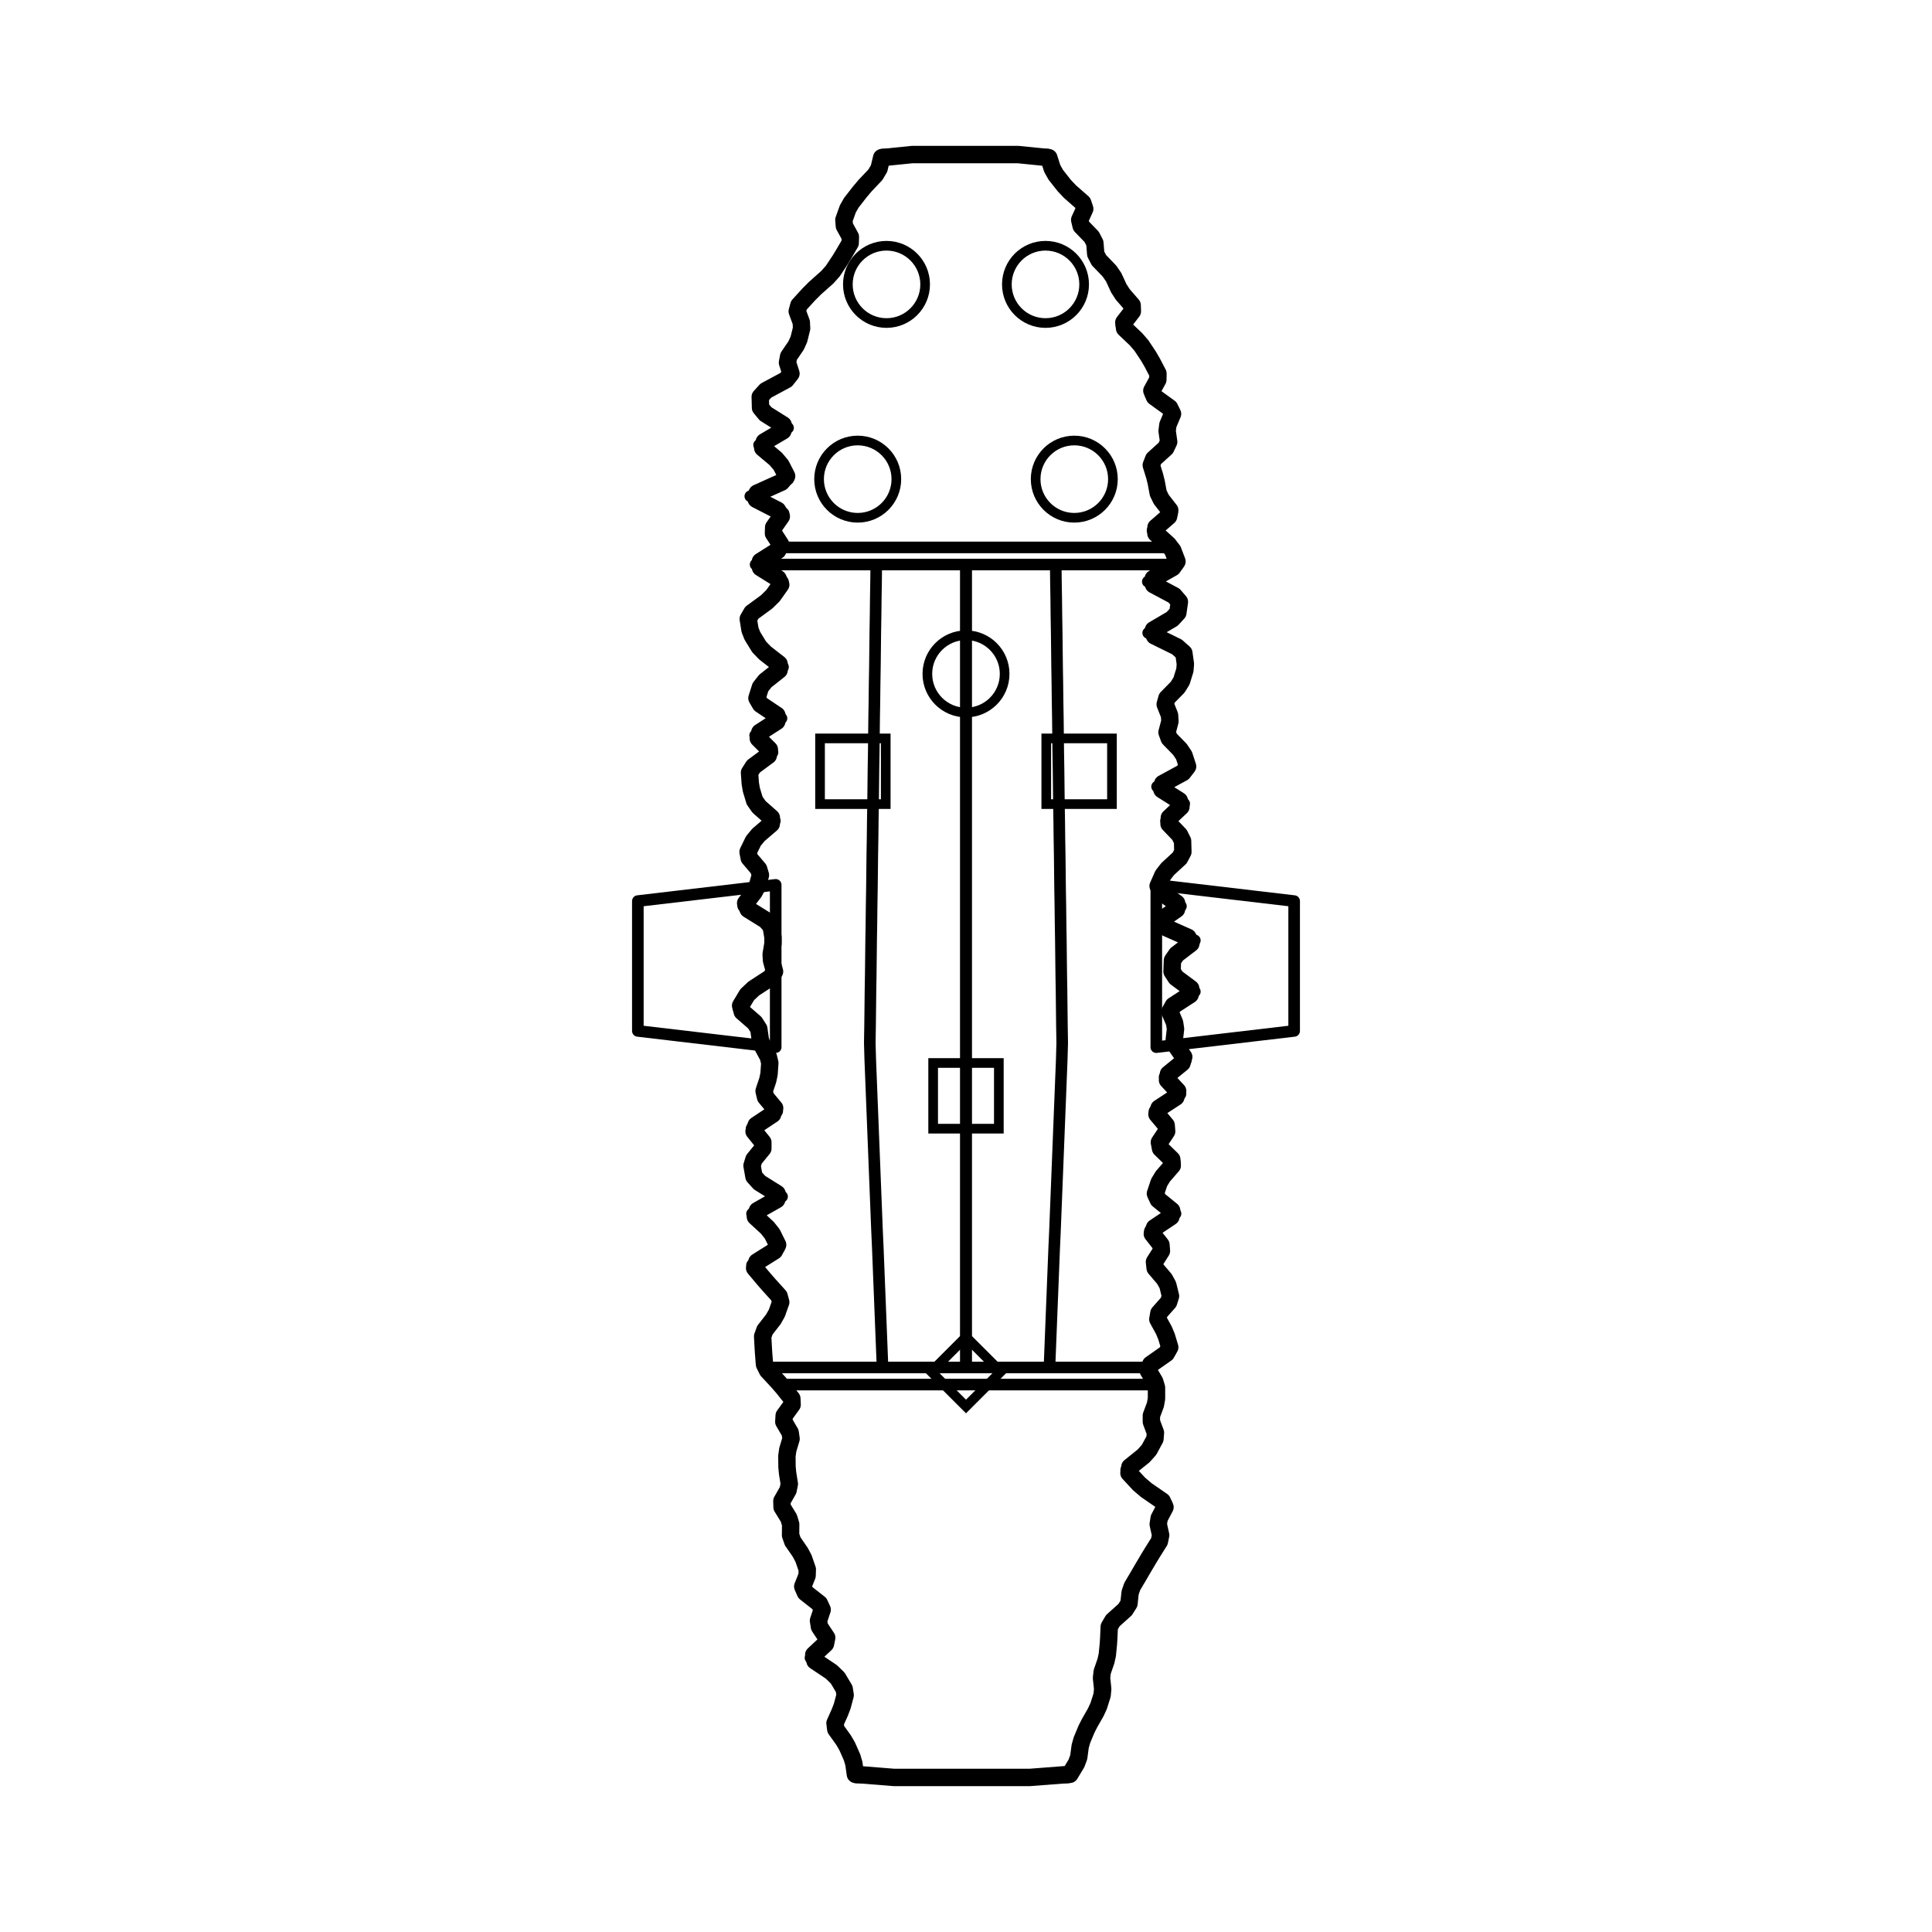
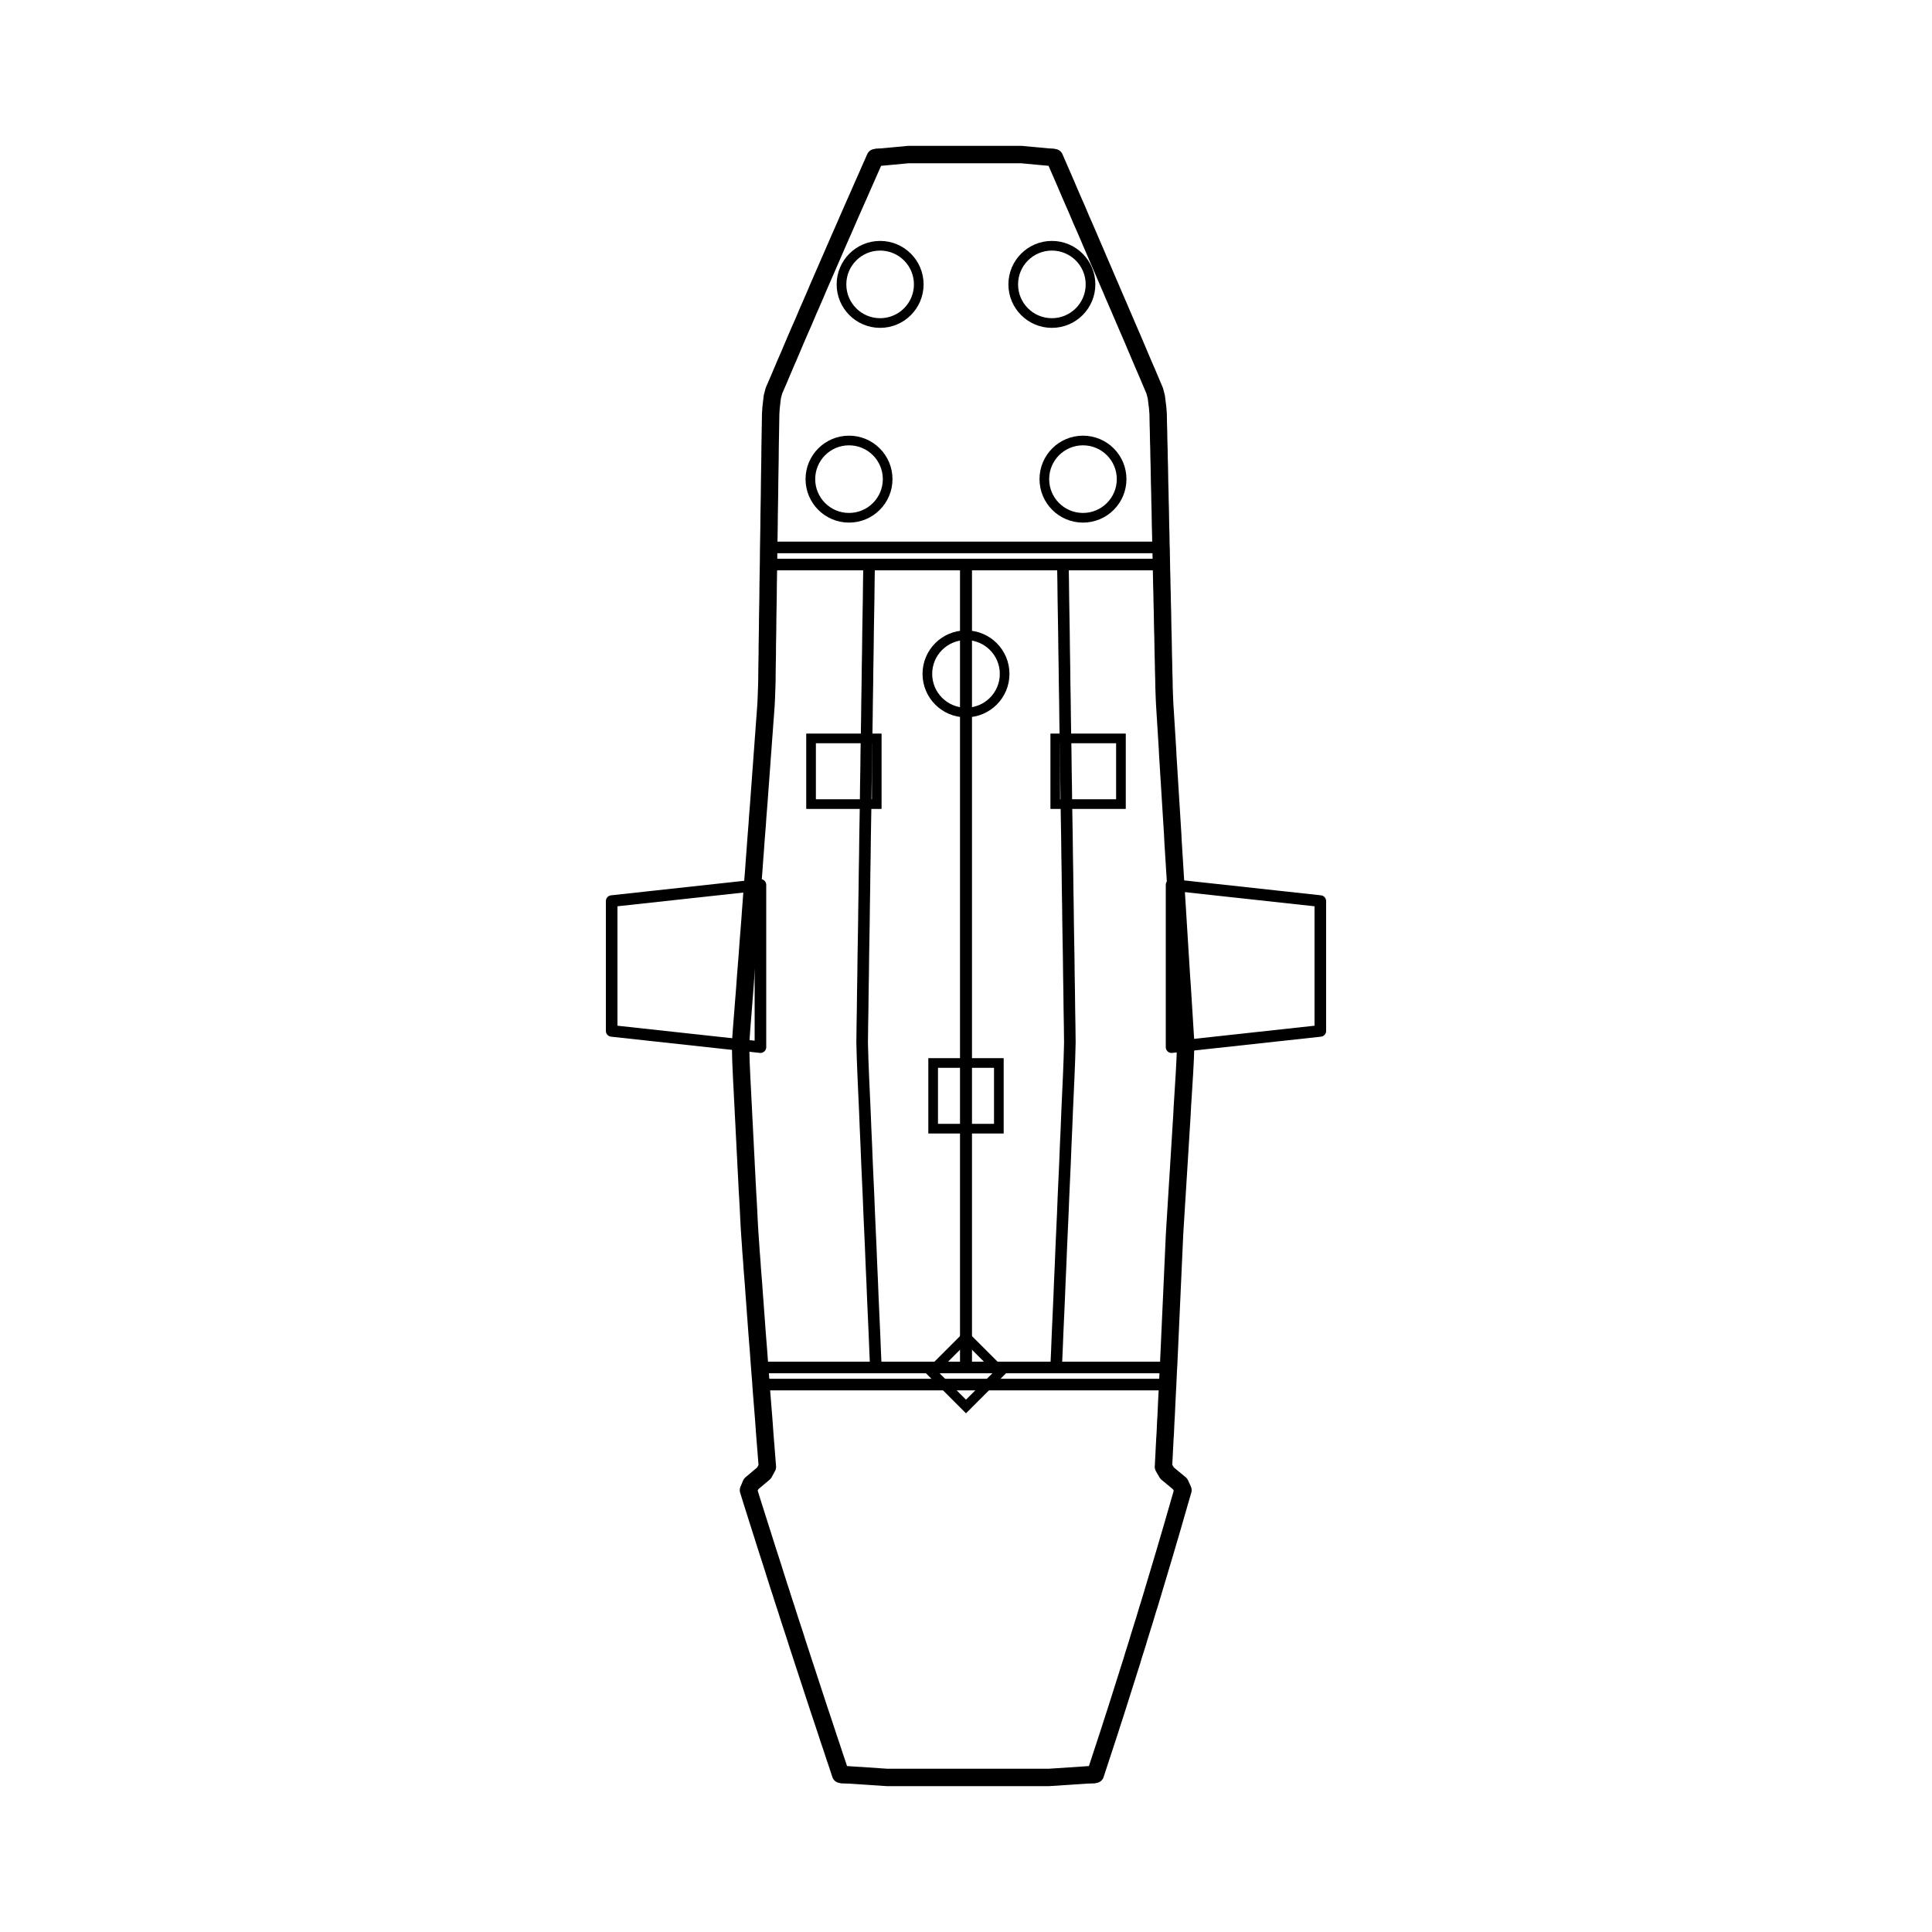
<svg xmlns="http://www.w3.org/2000/svg" class="ship-glyph" viewBox="0 0 200 200" role="img">
  <g id="hull" fill="none" stroke="currentColor" stroke-width="1.2" stroke-linejoin="round">
-     <path id="region-bow" class="glyph-region" d="M108.47 16.00 L109.04 17.77 L110.43 19.54 L112.44 21.31 L111.62 23.07 L113.32 24.84 L113.46 26.61 L115.15 28.38 L115.95 30.15 L117.47 31.92 L116.09 33.68 L117.95 35.45 L119.12 37.22 L120.03 38.99 L119.07 40.76 L121.51 42.53 L120.77 44.29 L121.03 46.06 L119.08 47.83 L119.63 49.60 L119.96 51.37 L121.34 53.14 L119.31 54.91 L121.29 56.67 L81.02 56.67 L79.86 54.91 L81.11 53.14 L77.67 51.37 L81.60 49.60 L80.69 47.83 L78.58 46.06 L81.58 44.29 L78.74 42.53 L78.69 40.76 L81.98 38.99 L81.42 37.22 L82.62 35.45 L83.06 33.68 L82.42 31.92 L84.02 30.15 L85.99 28.38 L87.17 26.61 L88.20 24.84 L87.24 23.07 L87.89 21.31 L89.25 19.54 L90.92 17.77 L91.34 16.00Z" />
-     <path id="region-port" class="glyph-region" d="M78.22 58.44 L81.05 60.21 L79.80 61.98 L77.40 63.75 L77.70 65.52 L78.79 67.28 L81.06 69.05 L78.82 70.82 L78.26 72.59 L80.90 74.36 L78.17 76.13 L79.97 77.89 L77.57 79.66 L77.69 81.43 L78.21 83.20 L80.21 84.97 L78.15 86.74 L77.29 88.51 L78.81 90.27 L78.31 92.04 L76.94 93.81 L79.78 95.58 L80.07 97.35 L79.78 99.12 L80.27 100.88 L77.54 102.65 L76.47 104.42 L78.50 106.19 L78.75 107.96 L79.71 109.73 L79.59 111.49 L78.99 113.26 L80.46 115.03 L77.81 116.80 L79.23 118.57 L77.79 120.34 L78.11 122.11 L80.96 123.87 L77.85 125.64 L79.78 127.41 L80.66 129.18 L77.85 130.95 L79.33 132.72 L80.93 134.48 L80.30 136.25 L78.94 138.02 L79.03 139.79 L79.17 141.56 L100.00 141.56 L100.00 58.44Z" />
-     <path id="region-star" class="glyph-region" d="M121.96 58.44 L118.82 60.21 L122.14 61.98 L121.89 63.75 L118.86 65.52 L122.50 67.28 L122.75 69.05 L122.22 70.82 L120.50 72.59 L121.20 74.36 L120.72 76.13 L122.47 77.89 L123.04 79.66 L119.78 81.43 L122.59 83.20 L120.71 84.97 L122.40 86.74 L122.46 88.51 L120.53 90.27 L119.75 92.04 L122.25 93.81 L119.71 95.58 L123.69 97.35 L121.39 99.12 L121.31 100.88 L123.69 102.65 L120.97 104.42 L121.72 106.19 L121.53 107.96 L122.76 109.73 L120.56 111.49 L122.20 113.26 L119.51 115.03 L120.99 116.80 L119.81 118.57 L121.62 120.34 L120.09 122.11 L119.51 123.87 L121.69 125.64 L119.04 127.41 L120.43 129.18 L119.31 130.95 L120.82 132.72 L121.25 134.48 L119.69 136.25 L120.66 138.02 L121.18 139.79 L118.67 141.56 L100.00 141.56 L100.00 58.44Z" />
-     <path id="region-stern" class="glyph-region" d="M119.72 143.33 L119.72 145.09 L119.08 146.86 L119.73 148.63 L118.77 150.40 L116.58 152.17 L118.21 153.94 L120.77 155.71 L119.83 157.47 L120.21 159.24 L119.11 161.01 L118.06 162.78 L117.03 164.55 L116.83 166.32 L114.84 168.08 L114.77 169.85 L114.59 171.62 L113.99 173.39 L114.19 175.16 L113.63 176.93 L112.60 178.69 L111.87 180.46 L111.62 182.23 L110.55 184.00 L88.60 184.00 L88.34 182.23 L87.55 180.46 L86.29 178.69 L87.10 176.93 L87.58 175.16 L86.53 173.39 L83.90 171.62 L85.80 169.85 L84.62 168.08 L85.22 166.32 L82.97 164.55 L83.68 162.78 L83.07 161.01 L81.84 159.24 L81.86 157.47 L80.76 155.71 L81.76 153.94 L81.48 152.17 L81.45 150.40 L81.98 148.63 L80.96 146.86 L82.23 145.09 L80.80 143.33Z" />
-     <path id="region-core" class="glyph-region" d="M109.29 58.44 L109.31 60.21 L109.34 61.98 L109.36 63.75 L109.39 65.52 L109.41 67.28 L109.43 69.05 L109.46 70.82 L109.48 72.59 L109.51 74.36 L109.53 76.13 L109.55 77.89 L109.58 79.66 L109.60 81.43 L109.62 83.20 L109.65 84.97 L109.67 86.74 L109.70 88.51 L109.72 90.27 L109.74 92.04 L109.77 93.81 L109.79 95.58 L109.82 97.35 L109.84 99.12 L109.86 100.88 L109.89 102.65 L109.91 104.42 L109.93 106.19 L109.96 107.96 L109.91 109.73 L109.84 111.49 L109.77 113.26 L109.70 115.03 L109.63 116.80 L109.56 118.57 L109.49 120.34 L109.42 122.11 L109.35 123.87 L109.28 125.64 L109.21 127.41 L109.13 129.18 L109.06 130.95 L108.99 132.72 L108.92 134.48 L108.85 136.25 L108.78 138.02 L108.71 139.79 L108.64 141.56 L91.36 141.56 L91.29 139.79 L91.22 138.02 L91.15 136.25 L91.08 134.48 L91.01 132.72 L90.94 130.95 L90.87 129.18 L90.79 127.41 L90.72 125.64 L90.65 123.87 L90.58 122.11 L90.51 120.34 L90.44 118.57 L90.37 116.80 L90.30 115.03 L90.23 113.26 L90.16 111.49 L90.09 109.73 L90.04 107.96 L90.07 106.19 L90.09 104.42 L90.11 102.65 L90.14 100.88 L90.16 99.12 L90.18 97.35 L90.21 95.58 L90.23 93.81 L90.26 92.04 L90.28 90.27 L90.30 88.51 L90.33 86.74 L90.35 84.97 L90.38 83.20 L90.40 81.43 L90.42 79.66 L90.45 77.89 L90.47 76.13 L90.49 74.36 L90.52 72.59 L90.54 70.82 L90.57 69.05 L90.59 67.28 L90.61 65.52 L90.64 63.75 L90.66 61.98 L90.69 60.21 L90.71 58.44Z" />
-     <path id="region-outline" class="glyph-outline" stroke-width="1.8" d="M105.39 16.00 L108.57 16.32 L108.93 17.45 L109.29 18.09 L110.18 19.22 L110.79 19.86 L112.08 20.99 L112.29 21.62 L111.77 22.76 L111.92 23.39 L113.01 24.52 L113.34 25.16 L113.43 26.29 L113.76 26.93 L114.85 28.06 L115.29 28.70 L115.81 29.83 L116.22 30.47 L117.20 31.60 L117.22 32.23 L116.34 33.37 L116.42 34.00 L117.61 35.13 L118.16 35.77 L118.91 36.90 L119.28 37.54 L119.87 38.67 L119.86 39.31 L119.24 40.44 L119.51 41.08 L121.07 42.21 L121.38 42.84 L120.90 43.98 L120.82 44.61 L120.98 45.74 L120.68 46.38 L119.43 47.51 L119.18 48.15 L119.53 49.28 L119.69 49.92 L119.90 51.05 L120.21 51.69 L121.09 52.82 L120.97 53.46 L119.67 54.59 L119.66 55.22 L120.93 56.36 L121.41 56.99 L121.84 58.12 L121.39 58.76 L119.39 59.89 L119.42 60.53 L121.54 61.66 L122.09 62.30 L121.93 63.43 L121.34 64.07 L119.41 65.20 L119.52 65.83 L121.84 66.97 L122.55 67.60 L122.71 68.73 L122.66 69.37 L122.31 70.50 L121.91 71.14 L120.80 72.27 L120.62 72.91 L121.07 74.04 L121.11 74.68 L120.81 75.81 L121.04 76.44 L122.15 77.58 L122.57 78.21 L122.94 79.34 L122.45 79.98 L120.37 81.11 L120.29 81.75 L122.08 82.88 L122.25 83.52 L121.05 84.65 L121.02 85.29 L122.10 86.42 L122.42 87.06 L122.45 88.19 L122.12 88.82 L120.88 89.96 L120.39 90.59 L119.89 91.72 L120.20 92.36 L121.80 93.49 L121.79 94.13 L120.17 95.26 L120.43 95.90 L122.97 97.03 L123.28 97.67 L121.80 98.80 L121.37 99.43 L121.33 100.57 L121.74 101.20 L123.26 102.33 L123.20 102.97 L121.46 104.10 L121.11 104.74 L121.59 105.87 L121.69 106.51 L121.56 107.64 L121.75 108.28 L122.54 109.41 L122.36 110.04 L120.96 111.18 L120.86 111.81 L121.91 112.94 L121.72 113.58 L119.99 114.71 L119.77 115.35 L120.72 116.48 L120.77 117.12 L120.02 118.25 L120.14 118.89 L121.30 120.02 L121.35 120.66 L120.37 121.79 L119.99 122.42 L119.61 123.56 L119.90 124.19 L121.29 125.32 L121.21 125.96 L119.52 127.09 L119.29 127.73 L120.18 128.86 L120.23 129.50 L119.51 130.63 L119.58 131.27 L120.54 132.40 L120.89 133.03 L121.17 134.17 L120.97 134.80 L119.97 135.93 L119.86 136.57 L120.48 137.70 L120.75 138.34 L121.09 139.47 L120.73 140.11 L119.12 141.24 L118.86 141.88 L119.53 143.01 L119.72 143.64 L119.72 144.78 L119.61 145.41 L119.19 146.54 L119.19 147.18 L119.61 148.31 L119.56 148.95 L118.95 150.08 L118.38 150.72 L116.97 151.85 L116.87 152.49 L117.92 153.62 L118.67 154.26 L120.31 155.39 L120.60 156.02 L120.00 157.16 L119.90 157.79 L120.15 158.92 L120.02 159.56 L119.31 160.69 L118.92 161.33 L118.25 162.46 L117.88 163.10 L117.21 164.23 L116.99 164.87 L116.87 166.00 L116.47 166.63 L115.20 167.77 L114.83 168.40 L114.78 169.53 L114.74 170.17 L114.63 171.30 L114.49 171.94 L114.10 173.07 L114.03 173.71 L114.15 174.84 L114.09 175.48 L113.73 176.61 L113.44 177.24 L112.79 178.38 L112.47 179.01 L112.00 180.14 L111.82 180.78 L111.67 181.91 L111.43 182.55 L110.75 183.68 L106.60 184.00 L92.55 184.00 L88.55 183.68 L88.39 182.55 L88.20 181.91 L87.70 180.78 L87.33 180.14 L86.52 179.01 L86.44 178.38 L86.95 177.24 L87.19 176.61 L87.49 175.48 L87.39 174.84 L86.72 173.71 L86.06 173.07 L84.37 171.94 L84.24 171.30 L85.45 170.17 L85.58 169.53 L84.83 168.40 L84.73 167.77 L85.11 166.63 L84.82 166.00 L83.38 164.87 L83.10 164.23 L83.55 163.10 L83.57 162.46 L83.18 161.33 L82.84 160.69 L82.06 159.56 L81.84 158.92 L81.85 157.79 L81.66 157.16 L80.96 156.02 L80.94 155.39 L81.58 154.26 L81.71 153.62 L81.53 152.49 L81.47 151.85 L81.46 150.72 L81.55 150.08 L81.89 148.95 L81.80 148.31 L81.14 147.18 L81.18 146.54 L82.00 145.41 L81.97 144.78 L81.06 143.64 L80.51 143.01 L79.46 141.88 L79.14 141.24 L79.05 140.11 L79.01 139.47 L78.95 138.34 L79.18 137.70 L80.06 136.57 L80.42 135.93 L80.82 134.80 L80.65 134.17 L79.62 133.03 L79.07 132.40 L78.12 131.27 L78.36 130.63 L80.16 129.50 L80.50 128.86 L79.94 127.73 L79.43 127.09 L78.20 125.96 L78.41 125.32 L80.40 124.19 L80.44 123.56 L78.62 122.42 L78.05 121.79 L77.85 120.66 L78.05 120.02 L78.97 118.89 L78.97 118.25 L78.06 117.12 L78.28 116.48 L79.98 115.35 L80.19 114.71 L79.25 113.58 L79.10 112.94 L79.48 111.81 L79.61 111.18 L79.69 110.04 L79.54 109.41 L78.93 108.28 L78.71 107.64 L78.55 106.51 L78.14 105.87 L76.84 104.74 L76.67 104.10 L77.35 102.97 L78.03 102.33 L79.77 101.20 L80.18 100.57 L79.87 99.43 L79.83 98.80 L80.02 97.67 L80.02 97.03 L79.83 95.90 L79.27 95.26 L77.45 94.13 L77.19 93.49 L78.06 92.36 L78.40 91.72 L78.72 90.59 L78.53 89.96 L77.56 88.82 L77.44 88.19 L77.99 87.06 L78.52 86.42 L79.84 85.29 L79.85 84.65 L78.57 83.52 L78.12 82.88 L77.78 81.75 L77.67 81.11 L77.59 79.98 L78.00 79.34 L79.53 78.21 L79.64 77.58 L78.50 76.44 L78.66 75.81 L80.41 74.68 L80.42 74.04 L78.73 72.91 L78.36 72.27 L78.72 71.14 L79.22 70.50 L80.65 69.37 L80.65 68.73 L79.20 67.60 L78.59 66.97 L77.89 65.83 L77.64 65.20 L77.46 64.07 L77.83 63.43 L79.37 62.30 L80.02 61.66 L80.82 60.53 L80.54 59.89 L78.73 58.76 L78.72 58.12 L80.51 56.99 L80.81 56.36 L80.07 55.22 L80.09 54.59 L80.88 53.46 L80.49 52.82 L78.29 51.69 L78.38 51.05 L80.89 49.92 L81.43 49.28 L80.85 48.15 L80.31 47.51 L78.96 46.38 L79.12 45.74 L81.04 44.61 L81.07 43.98 L79.25 42.84 L78.73 42.21 L78.70 41.08 L79.28 40.44 L81.38 39.31 L81.88 38.67 L81.52 37.54 L81.64 36.90 L82.41 35.77 L82.70 35.13 L82.98 34.00 L82.95 33.37 L82.53 32.23 L82.70 31.60 L83.73 30.47 L84.37 29.83 L85.64 28.70 L86.21 28.06 L86.96 26.93 L87.35 26.29 L88.01 25.16 L88.03 24.52 L87.41 23.39 L87.36 22.76 L87.77 21.62 L88.13 20.99 L89.01 19.86 L89.55 19.22 L90.62 18.09 L91.00 17.45 L91.27 16.32 L94.43 16.00Z" />
+     <path id="region-bow" class="glyph-region" d="M109.02 16.00 L109.79 17.77 L110.55 19.54 L111.32 21.31 L112.08 23.07 L112.85 24.84 L113.61 26.61 L114.37 28.38 L115.13 30.15 L115.89 31.92 L116.64 33.68 L117.40 35.45 L118.16 37.22 L118.91 38.99 L119.67 40.76 L119.88 42.53 L119.92 44.29 L119.96 46.06 L120.00 47.83 L120.04 49.60 L120.08 51.37 L120.11 53.14 L120.15 54.91 L120.19 56.67 L79.58 56.67 L79.60 54.91 L79.63 53.14 L79.65 51.37 L79.68 49.60 L79.70 47.83 L79.73 46.06 L79.76 44.29 L79.78 42.53 L79.99 40.76 L80.74 38.99 L81.50 37.22 L82.26 35.45 L83.02 33.68 L83.78 31.92 L84.55 30.15 L85.31 28.38 L86.08 26.61 L86.85 24.84 L87.62 23.07 L88.40 21.31 L89.18 19.54 L89.96 17.77 L90.74 16.00Z" />
+     <path id="region-port" class="glyph-region" d="M79.55 58.44 L79.53 60.21 L79.50 61.98 L79.48 63.75 L79.45 65.52 L79.43 67.28 L79.41 69.05 L79.38 70.82 L79.32 72.59 L79.19 74.36 L79.06 76.13 L78.93 77.89 L78.80 79.66 L78.67 81.43 L78.54 83.20 L78.41 84.97 L78.28 86.74 L78.15 88.51 L78.01 90.27 L77.88 92.04 L77.75 93.81 L77.61 95.58 L77.48 97.35 L77.34 99.12 L77.21 100.88 L77.07 102.65 L76.93 104.42 L76.80 106.19 L76.66 107.96 L76.69 109.73 L76.78 111.49 L76.86 113.26 L76.95 115.03 L77.04 116.80 L77.13 118.57 L77.22 120.34 L77.32 122.11 L77.41 123.87 L77.51 125.64 L77.60 127.41 L77.72 129.18 L77.85 130.95 L77.98 132.72 L78.11 134.48 L78.25 136.25 L78.38 138.02 L78.51 139.79 L78.65 141.56 L100.00 141.56 L100.00 58.44Z" />
+     <path id="region-star" class="glyph-region" d="M120.23 58.44 L120.27 60.21 L120.30 61.98 L120.34 63.75 L120.38 65.52 L120.42 67.28 L120.46 69.05 L120.49 70.82 L120.55 72.59 L120.66 74.36 L120.77 76.13 L120.87 77.89 L120.98 79.66 L121.09 81.43 L121.20 83.20 L121.31 84.97 L121.42 86.74 L121.52 88.51 L121.63 90.27 L121.74 92.04 L121.85 93.81 L121.96 95.58 L122.07 97.35 L122.18 99.12 L122.29 100.88 L122.41 102.65 L122.52 104.42 L122.63 106.19 L122.74 107.96 L122.69 109.73 L122.59 111.49 L122.48 113.26 L122.37 115.03 L122.27 116.80 L122.16 118.57 L122.05 120.34 L121.94 122.11 L121.83 123.87 L121.72 125.64 L121.61 127.41 L121.52 129.18 L121.44 130.95 L121.37 132.72 L121.29 134.48 L121.21 136.25 L121.13 138.02 L121.04 139.79 L120.96 141.56 L100.00 141.56 L100.00 58.44Z" />
+     <path id="region-stern" class="glyph-region" d="M120.87 143.33 L120.79 145.09 L120.70 146.86 L120.61 148.63 L120.52 150.40 L120.43 152.17 L122.55 153.94 L122.04 155.71 L121.53 157.47 L121.02 159.24 L120.49 161.01 L119.97 162.78 L119.44 164.55 L118.90 166.32 L118.36 168.08 L117.82 169.85 L117.27 171.62 L116.71 173.39 L116.15 175.16 L115.59 176.93 L115.02 178.69 L114.44 180.46 L113.87 182.23 L113.28 184.00 L87.13 184.00 L86.54 182.23 L85.95 180.46 L85.36 178.69 L84.78 176.93 L84.20 175.16 L83.62 173.39 L83.04 171.62 L82.46 169.85 L81.89 168.08 L81.32 166.32 L80.75 164.55 L80.18 162.78 L79.61 161.01 L79.05 159.24 L78.49 157.47 L77.93 155.71 L77.38 153.94 L79.46 152.17 L79.33 150.40 L79.19 148.63 L79.05 146.86 L78.92 145.09 L78.78 143.33Z" />
+     <path id="region-core" class="glyph-region" d="M110.03 58.44 L110.06 60.21 L110.08 61.98 L110.11 63.75 L110.14 65.52 L110.16 67.28 L110.19 69.05 L110.21 70.82 L110.24 72.59 L110.26 74.36 L110.29 76.13 L110.32 77.89 L110.34 79.66 L110.37 81.43 L110.39 83.20 L110.42 84.97 L110.45 86.74 L110.47 88.51 L110.50 90.27 L110.52 92.04 L110.55 93.81 L110.57 95.58 L110.60 97.35 L110.63 99.12 L110.65 100.88 L110.68 102.65 L110.70 104.42 L110.73 106.19 L110.75 107.96 L110.70 109.73 L110.63 111.49 L110.55 113.26 L110.47 115.03 L110.40 116.80 L110.32 118.57 L110.25 120.34 L110.17 122.11 L110.09 123.87 L110.02 125.64 L109.94 127.41 L109.86 129.18 L109.79 130.95 L109.71 132.72 L109.64 134.48 L109.56 136.25 L109.48 138.02 L109.41 139.79 L109.33 141.56 L90.67 141.56 L90.59 139.79 L90.52 138.02 L90.44 136.25 L90.36 134.48 L90.29 132.72 L90.21 130.95 L90.14 129.18 L90.06 127.41 L89.98 125.64 L89.91 123.87 L89.83 122.11 L89.75 120.34 L89.68 118.57 L89.60 116.80 L89.53 115.03 L89.45 113.26 L89.37 111.49 L89.30 109.73 L89.25 107.96 L89.27 106.19 L89.30 104.42 L89.32 102.65 L89.35 100.88 L89.37 99.12 L89.40 97.35 L89.43 95.58 L89.45 93.81 L89.48 92.04 L89.50 90.27 L89.53 88.51 L89.55 86.74 L89.58 84.97 L89.61 83.20 L89.63 81.43 L89.66 79.66 L89.68 77.89 L89.71 76.13 L89.74 74.36 L89.76 72.59 L89.79 70.82 L89.81 69.05 L89.84 67.28 L89.86 65.52 L89.89 63.75 L89.92 61.98 L89.94 60.21 L89.97 58.44Z" />
+     <path id="region-outline" class="glyph-outline" stroke-width="1.8" d="M105.73 16.00 L109.16 16.32 L109.65 17.45 L109.93 18.09 L110.42 19.22 L110.69 19.86 L111.18 20.99 L111.46 21.62 L111.94 22.76 L112.22 23.39 L112.71 24.52 L112.98 25.16 L113.47 26.29 L113.74 26.93 L114.23 28.06 L114.50 28.70 L114.99 29.83 L115.26 30.47 L115.75 31.60 L116.02 32.23 L116.51 33.37 L116.78 34.00 L117.27 35.13 L117.54 35.77 L118.02 36.90 L118.29 37.54 L118.78 38.67 L119.05 39.31 L119.53 40.44 L119.70 41.08 L119.84 42.21 L119.89 42.84 L119.91 43.98 L119.93 44.61 L119.95 45.74 L119.97 46.38 L119.99 47.51 L120.01 48.15 L120.03 49.28 L120.04 49.92 L120.07 51.05 L120.08 51.69 L120.11 52.82 L120.12 53.46 L120.14 54.59 L120.16 55.22 L120.18 56.36 L120.20 56.99 L120.22 58.12 L120.23 58.76 L120.26 59.89 L120.27 60.53 L120.30 61.66 L120.31 62.30 L120.34 63.43 L120.35 64.07 L120.37 65.20 L120.39 65.83 L120.41 66.97 L120.42 67.60 L120.45 68.73 L120.46 69.37 L120.49 70.50 L120.50 71.14 L120.54 72.27 L120.57 72.91 L120.64 74.04 L120.68 74.68 L120.75 75.81 L120.79 76.44 L120.86 77.58 L120.89 78.21 L120.96 79.34 L121.00 79.98 L121.07 81.11 L121.11 81.75 L121.18 82.88 L121.22 83.52 L121.29 84.65 L121.33 85.29 L121.40 86.42 L121.43 87.06 L121.50 88.19 L121.54 88.82 L121.61 89.96 L121.65 90.59 L121.72 91.72 L121.76 92.36 L121.83 93.49 L121.87 94.13 L121.94 95.26 L121.98 95.90 L122.05 97.03 L122.09 97.67 L122.16 98.80 L122.20 99.43 L122.27 100.57 L122.31 101.20 L122.39 102.33 L122.43 102.97 L122.50 104.10 L122.54 104.74 L122.61 105.87 L122.65 106.51 L122.72 107.64 L122.73 108.28 L122.70 109.41 L122.67 110.04 L122.61 111.18 L122.57 111.81 L122.50 112.94 L122.46 113.58 L122.39 114.71 L122.36 115.35 L122.29 116.48 L122.25 117.12 L122.18 118.25 L122.14 118.89 L122.07 120.02 L122.03 120.66 L121.96 121.79 L121.92 122.42 L121.85 123.56 L121.81 124.19 L121.74 125.32 L121.70 125.96 L121.63 127.09 L121.59 127.73 L121.54 128.86 L121.51 129.50 L121.46 130.63 L121.43 131.27 L121.38 132.40 L121.35 133.03 L121.30 134.17 L121.27 134.80 L121.22 135.93 L121.19 136.57 L121.14 137.70 L121.11 138.34 L121.06 139.47 L121.03 140.11 L120.98 141.24 L120.94 141.88 L120.89 143.01 L120.86 143.64 L120.80 144.78 L120.77 145.41 L120.72 146.54 L120.68 147.18 L120.63 148.31 L120.59 148.95 L120.53 150.08 L120.50 150.72 L120.44 151.85 L120.81 152.49 L122.17 153.62 L122.46 154.26 L122.13 155.39 L121.95 156.02 L121.62 157.16 L121.44 157.79 L121.11 158.92 L120.92 159.56 L120.59 160.69 L120.40 161.33 L120.06 162.46 L119.87 163.10 L119.53 164.23 L119.34 164.87 L119.00 166.00 L118.80 166.63 L118.46 167.77 L118.26 168.40 L117.91 169.53 L117.72 170.17 L117.36 171.30 L117.17 171.94 L116.81 173.07 L116.61 173.71 L116.25 174.84 L116.05 175.48 L115.69 176.61 L115.49 177.24 L115.12 178.38 L114.92 179.01 L114.55 180.14 L114.34 180.78 L113.97 181.91 L113.76 182.55 L113.39 183.68 L108.58 184.00 L91.84 184.00 L87.02 183.68 L86.65 182.55 L86.43 181.91 L86.06 180.78 L85.84 180.14 L85.47 179.01 L85.26 178.38 L84.88 177.24 L84.67 176.61 L84.30 175.48 L84.09 174.84 L83.72 173.71 L83.51 173.07 L83.14 171.94 L82.93 171.30 L82.56 170.17 L82.36 169.53 L81.99 168.40 L81.78 167.77 L81.42 166.63 L81.21 166.00 L80.85 164.87 L80.64 164.23 L80.28 163.10 L80.08 162.46 L79.72 161.33 L79.51 160.69 L79.15 159.56 L78.95 158.92 L78.59 157.79 L78.39 157.16 L78.03 156.02 L77.83 155.39 L77.48 154.26 L77.75 153.62 L79.09 152.49 L79.44 151.85 L79.35 150.72 L79.30 150.08 L79.21 148.95 L79.16 148.31 L79.08 147.18 L79.03 146.54 L78.94 145.41 L78.89 144.78 L78.80 143.64 L78.76 143.01 L78.67 141.88 L78.62 141.24 L78.54 140.11 L78.49 139.47 L78.40 138.34 L78.35 137.70 L78.27 136.57 L78.22 135.93 L78.14 134.80 L78.09 134.17 L78.01 133.03 L77.96 132.40 L77.87 131.27 L77.83 130.63 L77.74 129.50 L77.70 128.86 L77.62 127.73 L77.58 127.09 L77.52 125.96 L77.49 125.32 L77.43 124.19 L77.39 123.56 L77.33 122.42 L77.30 121.79 L77.24 120.66 L77.21 120.02 L77.15 118.89 L77.12 118.25 L77.06 117.12 L77.03 116.48 L76.97 115.35 L76.94 114.71 L76.88 113.58 L76.85 112.94 L76.79 111.81 L76.76 111.18 L76.71 110.04 L76.69 109.41 L76.67 108.28 L76.69 107.64 L76.77 106.51 L76.82 105.87 L76.91 104.74 L76.96 104.10 L77.05 102.97 L77.10 102.33 L77.18 101.20 L77.23 100.57 L77.32 99.43 L77.37 98.80 L77.45 97.67 L77.50 97.03 L77.59 95.90 L77.64 95.26 L77.72 94.13 L77.77 93.49 L77.85 92.36 L77.90 91.72 L77.99 90.59 L78.04 89.96 L78.12 88.82 L78.17 88.19 L78.25 87.06 L78.30 86.42 L78.39 85.29 L78.43 84.65 L78.52 83.52 L78.57 82.88 L78.65 81.75 L78.70 81.11 L78.78 79.98 L78.83 79.34 L78.91 78.21 L78.96 77.58 L79.04 76.44 L79.09 75.81 L79.17 74.68 L79.22 74.04 L79.30 72.91 L79.33 72.27 L79.37 71.14 L79.39 70.50 L79.40 69.37 L79.41 68.73 L79.43 67.60 L79.43 66.97 L79.45 65.83 L79.46 65.20 L79.47 64.07 L79.48 63.43 L79.50 62.30 L79.51 61.66 L79.52 60.53 L79.53 59.89 L79.55 58.76 L79.56 58.12 L79.57 56.99 L79.58 56.36 L79.60 55.22 L79.61 54.59 L79.62 53.46 L79.63 52.82 L79.65 51.69 L79.66 51.05 L79.67 49.92 L79.68 49.28 L79.70 48.15 L79.71 47.51 L79.72 46.38 L79.73 45.74 L79.75 44.61 L79.76 43.98 L79.78 42.84 L79.82 42.21 L79.95 41.08 L80.12 40.44 L80.61 39.31 L80.88 38.67 L81.36 37.54 L81.64 36.90 L82.12 35.77 L82.39 35.13 L82.88 34.00 L83.16 33.37 L83.64 32.23 L83.92 31.60 L84.41 30.47 L84.68 29.83 L85.17 28.70 L85.45 28.06 L85.94 26.93 L86.22 26.29 L86.71 25.16 L86.99 24.52 L87.49 23.39 L87.76 22.76 L88.26 21.62 L88.54 20.99 L89.04 19.86 L89.32 19.22 L89.82 18.09 L90.10 17.45 L90.60 16.32 L94.03 16.00Z" />
  </g>
  <g id="appendages" fill="none" stroke="currentColor" stroke-width="1.2" stroke-linejoin="round">
-     <path id="ap-sponson-1s" class="glyph-appendage glyph-ap-sponson" d="M119.70 91.60 L119.70 108.40 L133.97 106.72 L133.97 93.28Z" />
-     <path id="ap-sponson-1p" class="glyph-appendage glyph-ap-sponson" d="M80.30 91.60 L80.30 108.40 L66.03 106.72 L66.03 93.28Z" />
+     <path id="ap-sponson-1s" class="glyph-appendage glyph-ap-sponson" d="M121.28 91.60 L121.28 108.40 L136.68 106.72 L136.68 93.28Z" />
+     <path id="ap-sponson-1p" class="glyph-appendage glyph-ap-sponson" d="M78.72 91.60 L78.72 108.40 L63.32 106.72 L63.32 93.28Z" />
  </g>
  <g id="hardpoints" fill="none" stroke="currentColor" stroke-width="1">
-     <circle id="hp-w1" class="glyph-hp glyph-hp-weapon" cx="108.23" cy="29.44" r="4.00" />
-     <circle id="hp-w2" class="glyph-hp glyph-hp-weapon" cx="91.77" cy="29.44" r="4.00" />
-     <circle id="hp-w3" class="glyph-hp glyph-hp-weapon" cx="111.21" cy="49.60" r="4.00" />
-     <circle id="hp-w4" class="glyph-hp glyph-hp-weapon" cx="88.79" cy="49.60" r="4.00" />
+     <circle id="hp-w1" class="glyph-hp glyph-hp-weapon" cx="108.89" cy="29.44" r="4.00" />
+     <circle id="hp-w2" class="glyph-hp glyph-hp-weapon" cx="91.11" cy="29.44" r="4.00" />
+     <circle id="hp-w3" class="glyph-hp glyph-hp-weapon" cx="112.11" cy="49.60" r="4.00" />
+     <circle id="hp-w4" class="glyph-hp glyph-hp-weapon" cx="87.89" cy="49.60" r="4.00" />
    <circle id="hp-w5" class="glyph-hp glyph-hp-weapon" cx="100.00" cy="69.76" r="4.00" />
-     <rect id="hp-d1" class="glyph-hp glyph-hp-defense" x="108.31" y="76.44" width="6.80" height="6.80" />
-     <rect id="hp-d2" class="glyph-hp glyph-hp-defense" x="84.89" y="76.44" width="6.80" height="6.80" />
+     <rect id="hp-d1" class="glyph-hp glyph-hp-defense" x="109.24" y="76.44" width="6.80" height="6.80" />
+     <rect id="hp-d2" class="glyph-hp glyph-hp-defense" x="83.96" y="76.44" width="6.80" height="6.80" />
    <rect id="hp-d3" class="glyph-hp glyph-hp-defense" x="96.60" y="110.04" width="6.80" height="6.80" />
    <path id="hp-u1" class="glyph-hp glyph-hp-utility" d="M100.00 138.40 L103.60 142.00 L100.00 145.60 L96.40 142.00 Z" />
  </g>
</svg>
